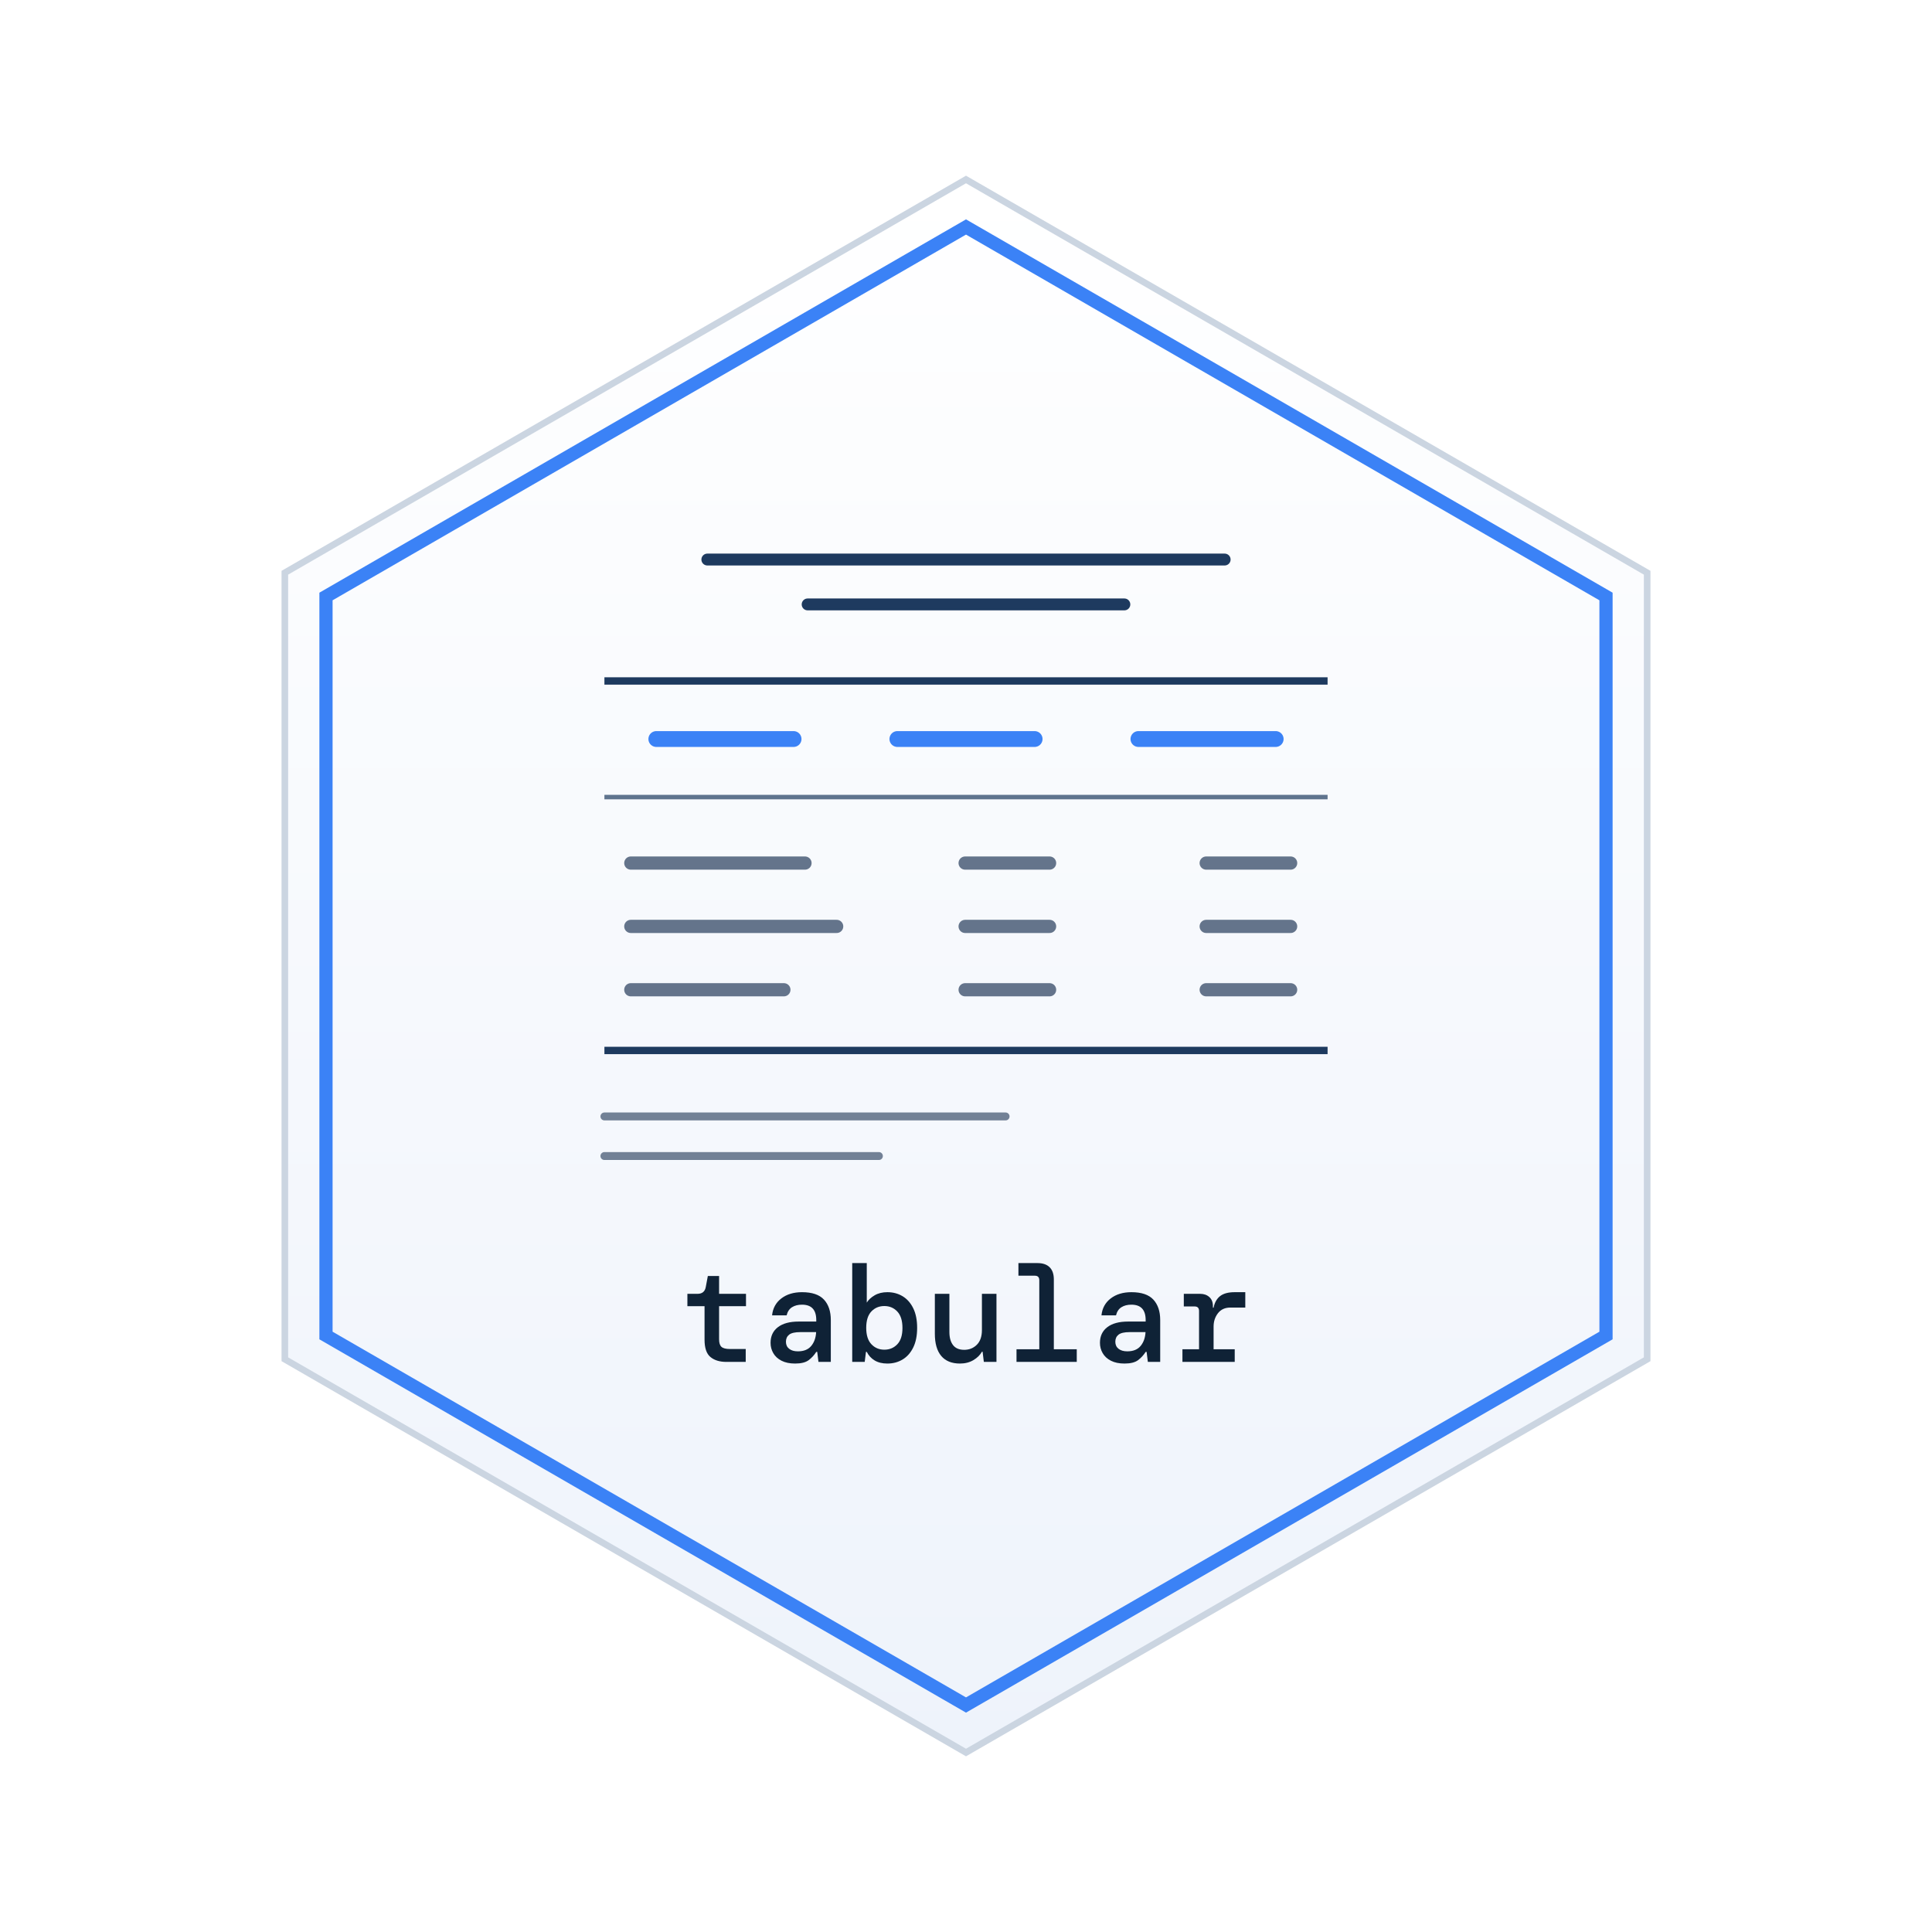
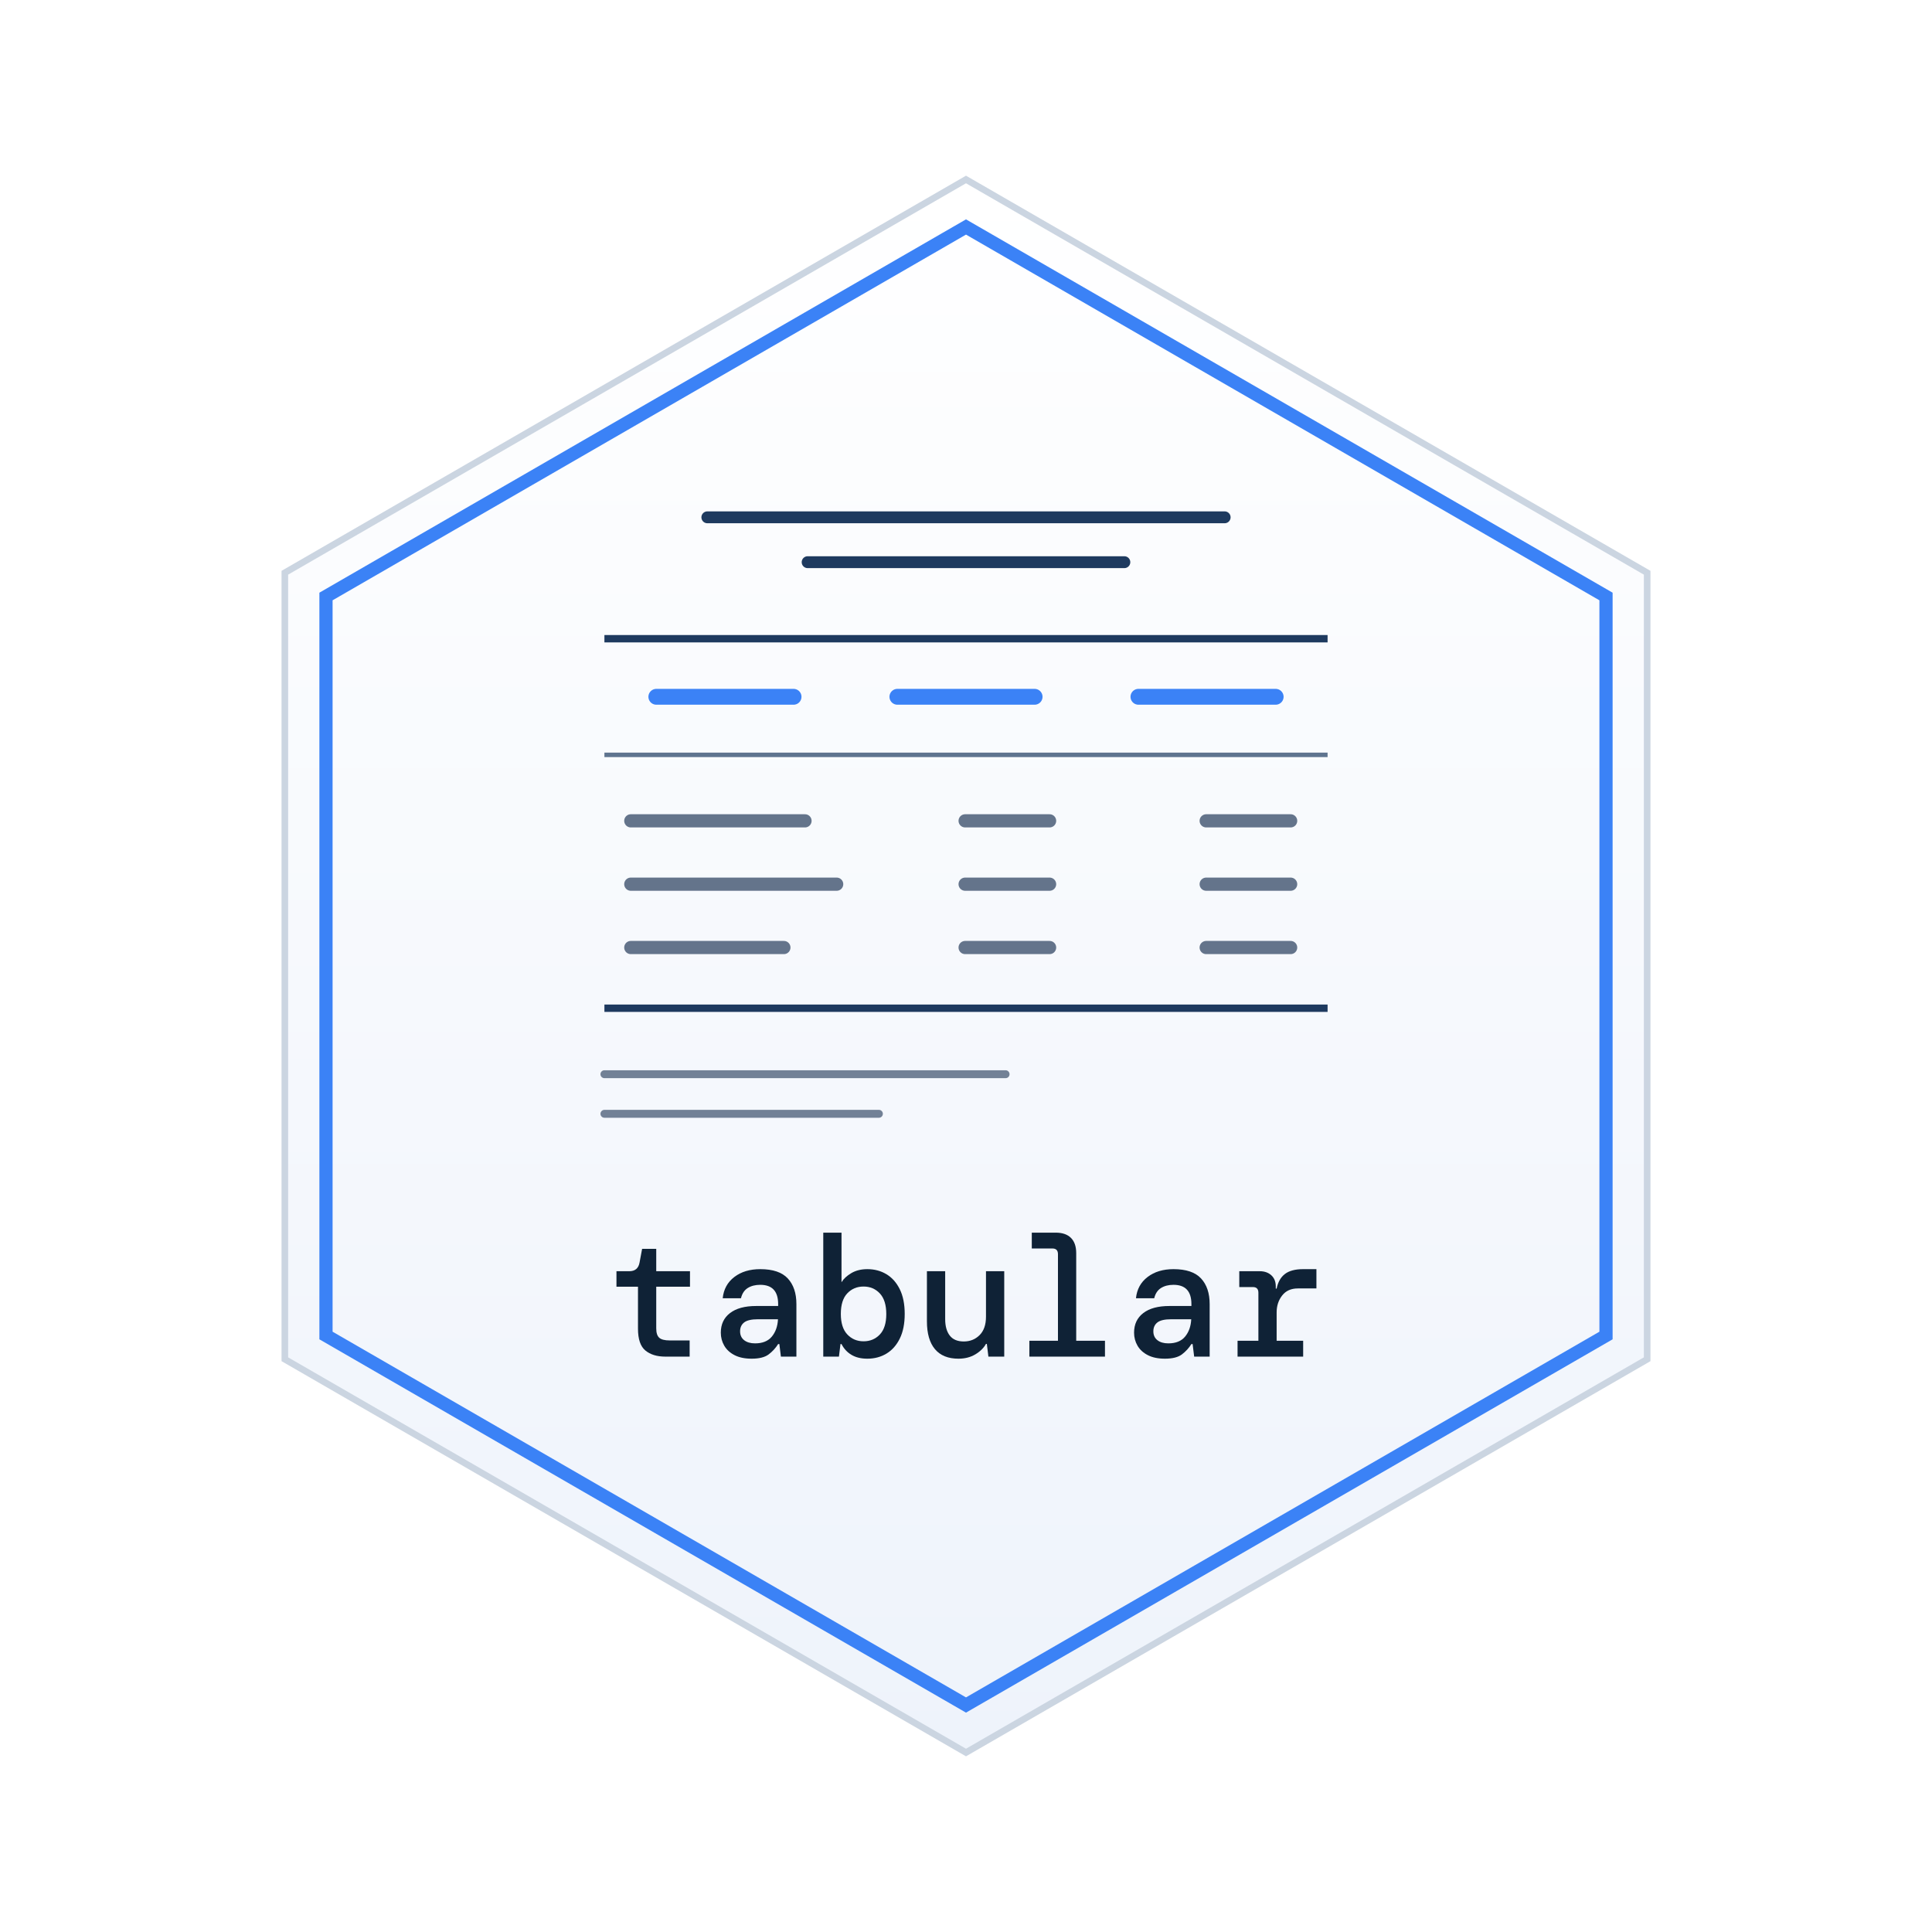
<svg xmlns="http://www.w3.org/2000/svg" viewBox="-107 -66 732 732" width="732" height="732" role="img" aria-label="tabular: clinical table rendering for R">
  <defs>
    <linearGradient id="bg" x1="0" y1="0" x2="0" y2="1">
      <stop offset="0" stop-color="#ffffff" />
      <stop offset="1" stop-color="#eef3fb" />
    </linearGradient>
    <clipPath id="hex">
      <polygon points="517.08,449.00 259.00,598.00 0.92,449.00 0.92,151.00 259.00,2.00 517.08,151.00" />
    </clipPath>
  </defs>
  <g clip-path="url(#hex)">
    <rect x="0" y="0" width="518" height="600" fill="url(#bg)" />
    <g>
-       <line x1="161.00" y1="146" x2="357.00" y2="146" stroke="#1e3a5f" stroke-width="4.5" stroke-linecap="round" opacity="1.0" />
-       <line x1="199.00" y1="163" x2="319.00" y2="163" stroke="#1e3a5f" stroke-width="4.5" stroke-linecap="round" opacity="1.0" />
-       <line x1="122.00" y1="192" x2="396.00" y2="192" stroke="#1e3a5f" stroke-width="2.8" stroke-linecap="butt" opacity="1.0" />
-       <line x1="141.67" y1="214" x2="193.67" y2="214" stroke="#3b82f6" stroke-width="6" stroke-linecap="round" opacity="1.0" />
-       <line x1="233.00" y1="214" x2="285.00" y2="214" stroke="#3b82f6" stroke-width="6" stroke-linecap="round" opacity="1.0" />
-       <line x1="324.33" y1="214" x2="376.33" y2="214" stroke="#3b82f6" stroke-width="6" stroke-linecap="round" opacity="1.0" />
-       <line x1="122.00" y1="236" x2="396.00" y2="236" stroke="#1e3a5f" stroke-width="1.7" stroke-linecap="butt" opacity="0.7" />
-       <line x1="132.00" y1="261" x2="198.00" y2="261" stroke="#64748b" stroke-width="5" stroke-linecap="round" opacity="1.0" />
-       <line x1="258.67" y1="261" x2="290.67" y2="261" stroke="#64748b" stroke-width="5" stroke-linecap="round" opacity="1.0" />
-       <line x1="350.00" y1="261" x2="382.00" y2="261" stroke="#64748b" stroke-width="5" stroke-linecap="round" opacity="1.0" />
-       <line x1="132.00" y1="285" x2="210.00" y2="285" stroke="#64748b" stroke-width="5" stroke-linecap="round" opacity="1.0" />
-       <line x1="258.67" y1="285" x2="290.67" y2="285" stroke="#64748b" stroke-width="5" stroke-linecap="round" opacity="1.0" />
-       <line x1="350.00" y1="285" x2="382.00" y2="285" stroke="#64748b" stroke-width="5" stroke-linecap="round" opacity="1.0" />
-       <line x1="132.00" y1="309" x2="190.00" y2="309" stroke="#64748b" stroke-width="5" stroke-linecap="round" opacity="1.0" />
-       <line x1="258.67" y1="309" x2="290.67" y2="309" stroke="#64748b" stroke-width="5" stroke-linecap="round" opacity="1.0" />
-       <line x1="350.00" y1="309" x2="382.00" y2="309" stroke="#64748b" stroke-width="5" stroke-linecap="round" opacity="1.0" />
-       <line x1="122.00" y1="332" x2="396.00" y2="332" stroke="#1e3a5f" stroke-width="2.8" stroke-linecap="butt" opacity="1.0" />
-       <line x1="122.00" y1="357" x2="274.00" y2="357" stroke="#64748b" stroke-width="3" stroke-linecap="round" opacity="0.9" />
-       <line x1="122.00" y1="372" x2="226.00" y2="372" stroke="#64748b" stroke-width="3" stroke-linecap="round" opacity="0.9" />
+       <line x1="161.00" y1="130" x2="357.00" y2="130" stroke="#1e3a5f" stroke-width="4.5" stroke-linecap="round" opacity="1.0" />
+       <line x1="199.00" y1="147" x2="319.00" y2="147" stroke="#1e3a5f" stroke-width="4.5" stroke-linecap="round" opacity="1.0" />
+       <line x1="122.00" y1="176" x2="396.00" y2="176" stroke="#1e3a5f" stroke-width="2.8" stroke-linecap="butt" opacity="1.0" />
+       <line x1="141.67" y1="198" x2="193.67" y2="198" stroke="#3b82f6" stroke-width="6" stroke-linecap="round" opacity="1.0" />
+       <line x1="233.00" y1="198" x2="285.00" y2="198" stroke="#3b82f6" stroke-width="6" stroke-linecap="round" opacity="1.0" />
+       <line x1="324.33" y1="198" x2="376.33" y2="198" stroke="#3b82f6" stroke-width="6" stroke-linecap="round" opacity="1.0" />
+       <line x1="122.00" y1="220" x2="396.00" y2="220" stroke="#1e3a5f" stroke-width="1.7" stroke-linecap="butt" opacity="0.7" />
+       <line x1="132.00" y1="245" x2="198.00" y2="245" stroke="#64748b" stroke-width="5" stroke-linecap="round" opacity="1.0" />
+       <line x1="258.67" y1="245" x2="290.67" y2="245" stroke="#64748b" stroke-width="5" stroke-linecap="round" opacity="1.0" />
+       <line x1="350.00" y1="245" x2="382.00" y2="245" stroke="#64748b" stroke-width="5" stroke-linecap="round" opacity="1.0" />
+       <line x1="132.00" y1="269" x2="210.00" y2="269" stroke="#64748b" stroke-width="5" stroke-linecap="round" opacity="1.0" />
+       <line x1="258.67" y1="269" x2="290.67" y2="269" stroke="#64748b" stroke-width="5" stroke-linecap="round" opacity="1.0" />
+       <line x1="350.00" y1="269" x2="382.00" y2="269" stroke="#64748b" stroke-width="5" stroke-linecap="round" opacity="1.0" />
+       <line x1="132.00" y1="293" x2="190.00" y2="293" stroke="#64748b" stroke-width="5" stroke-linecap="round" opacity="1.0" />
+       <line x1="258.67" y1="293" x2="290.67" y2="293" stroke="#64748b" stroke-width="5" stroke-linecap="round" opacity="1.0" />
+       <line x1="350.00" y1="293" x2="382.00" y2="293" stroke="#64748b" stroke-width="5" stroke-linecap="round" opacity="1.0" />
+       <line x1="122.00" y1="316" x2="396.00" y2="316" stroke="#1e3a5f" stroke-width="2.8" stroke-linecap="butt" opacity="1.0" />
+       <line x1="122.00" y1="341" x2="274.00" y2="341" stroke="#64748b" stroke-width="3" stroke-linecap="round" opacity="0.9" />
+       <line x1="122.00" y1="356" x2="226.00" y2="356" stroke="#64748b" stroke-width="3" stroke-linecap="round" opacity="0.9" />
    </g>
    <g fill="#0f2236">
-       <g transform="translate(149.80 450) scale(0.052 -0.052)" fill="#0f2236">
+       <g transform="translate(122.00 448) scale(0.06524 -0.06524)" fill="#0f2236">
        <path transform="translate(0 0)" d="M354 0Q281 0 238.0 35.5Q195 71 195 162V406H70V496H144Q195 496 204 546L219 626H301V496H497V406H301V164Q301 125 318.5 109.5Q336 94 379 94H495V0Z" />
        <path transform="translate(600 0)" d="M255 -12Q196 -12 156.0 8.5Q116 29 96.0 63.5Q76 98 76 139Q76 212 129.5 253.0Q183 294 281 294H409V305Q409 417 305 417Q262 417 232.5 398.5Q203 380 193 339H87Q95 417 154.5 462.5Q214 508 305 508Q415 508 465.0 454.0Q515 400 515 305V0H425L416 73H409Q387 38 354.0 13.0Q321 -12 255 -12ZM275 77Q340 77 372.5 116.5Q405 156 408 217H292Q235 217 211.5 198.5Q188 180 188 147Q188 114 211.5 95.5Q235 77 275 77Z" />
        <path transform="translate(1200 0)" d="M327 -12Q272 -12 234.5 10.5Q197 33 177 73H171L162 0H71V720H177V432Q195 462 234.0 485.0Q273 508 327 508Q389 508 438.0 478.5Q487 449 515.5 391.0Q544 333 544 248Q544 163 515.5 105.0Q487 47 438.0 17.5Q389 -12 327 -12ZM305 89Q362 89 399.5 128.5Q437 168 437 247Q437 327 399.5 367.0Q362 407 305 407Q248 407 210.5 367.5Q173 328 173 248Q173 169 210.5 129.0Q248 89 305 89Z" />
        <path transform="translate(1800 0)" d="M256 -12Q166 -12 119.5 43.5Q73 99 73 205V496H179V218Q179 157 205.5 122.5Q232 88 287 88Q342 88 379.0 125.0Q416 162 416 232V496H522V0H430L421 74H416Q396 38 354.0 13.0Q312 -12 256 -12Z" />
        <path transform="translate(2400 0)" d="M68 0V92H234V595Q234 628 202 628H82V720H221Q279 720 309.5 689.5Q340 659 340 601V92H507V0Z" />
        <path transform="translate(3000 0)" d="M255 -12Q196 -12 156.0 8.5Q116 29 96.0 63.5Q76 98 76 139Q76 212 129.5 253.0Q183 294 281 294H409V305Q409 417 305 417Q262 417 232.5 398.5Q203 380 193 339H87Q95 417 154.5 462.5Q214 508 305 508Q415 508 465.0 454.0Q515 400 515 305V0H425L416 73H409Q387 38 354.0 13.0Q321 -12 255 -12ZM275 77Q340 77 372.5 116.5Q405 156 408 217H292Q235 217 211.5 198.5Q188 180 188 147Q188 114 211.5 95.5Q235 77 275 77Z" />
        <path transform="translate(3600 0)" d="M77 0V92H198V371Q198 404 166 404H87V496H206Q247 496 273.0 472.5Q299 449 299 407V395H304Q315 451 351.5 479.5Q388 508 458 508H535V396H427Q368 396 336.0 355.0Q304 314 304 257V92H458V0Z" />
      </g>
    </g>
  </g>
  <polygon points="517.08,449.00 259.00,598.00 0.92,449.00 0.92,151.00 259.00,2.00 517.08,151.00" fill="none" stroke="#cbd5e1" stroke-width="2.5" />
  <polygon points="501.49,440.00 259.00,580.00 16.51,440.00 16.51,160.00 259.00,20.00 501.49,160.00" fill="none" stroke="#3b82f6" stroke-width="5" />
</svg>
